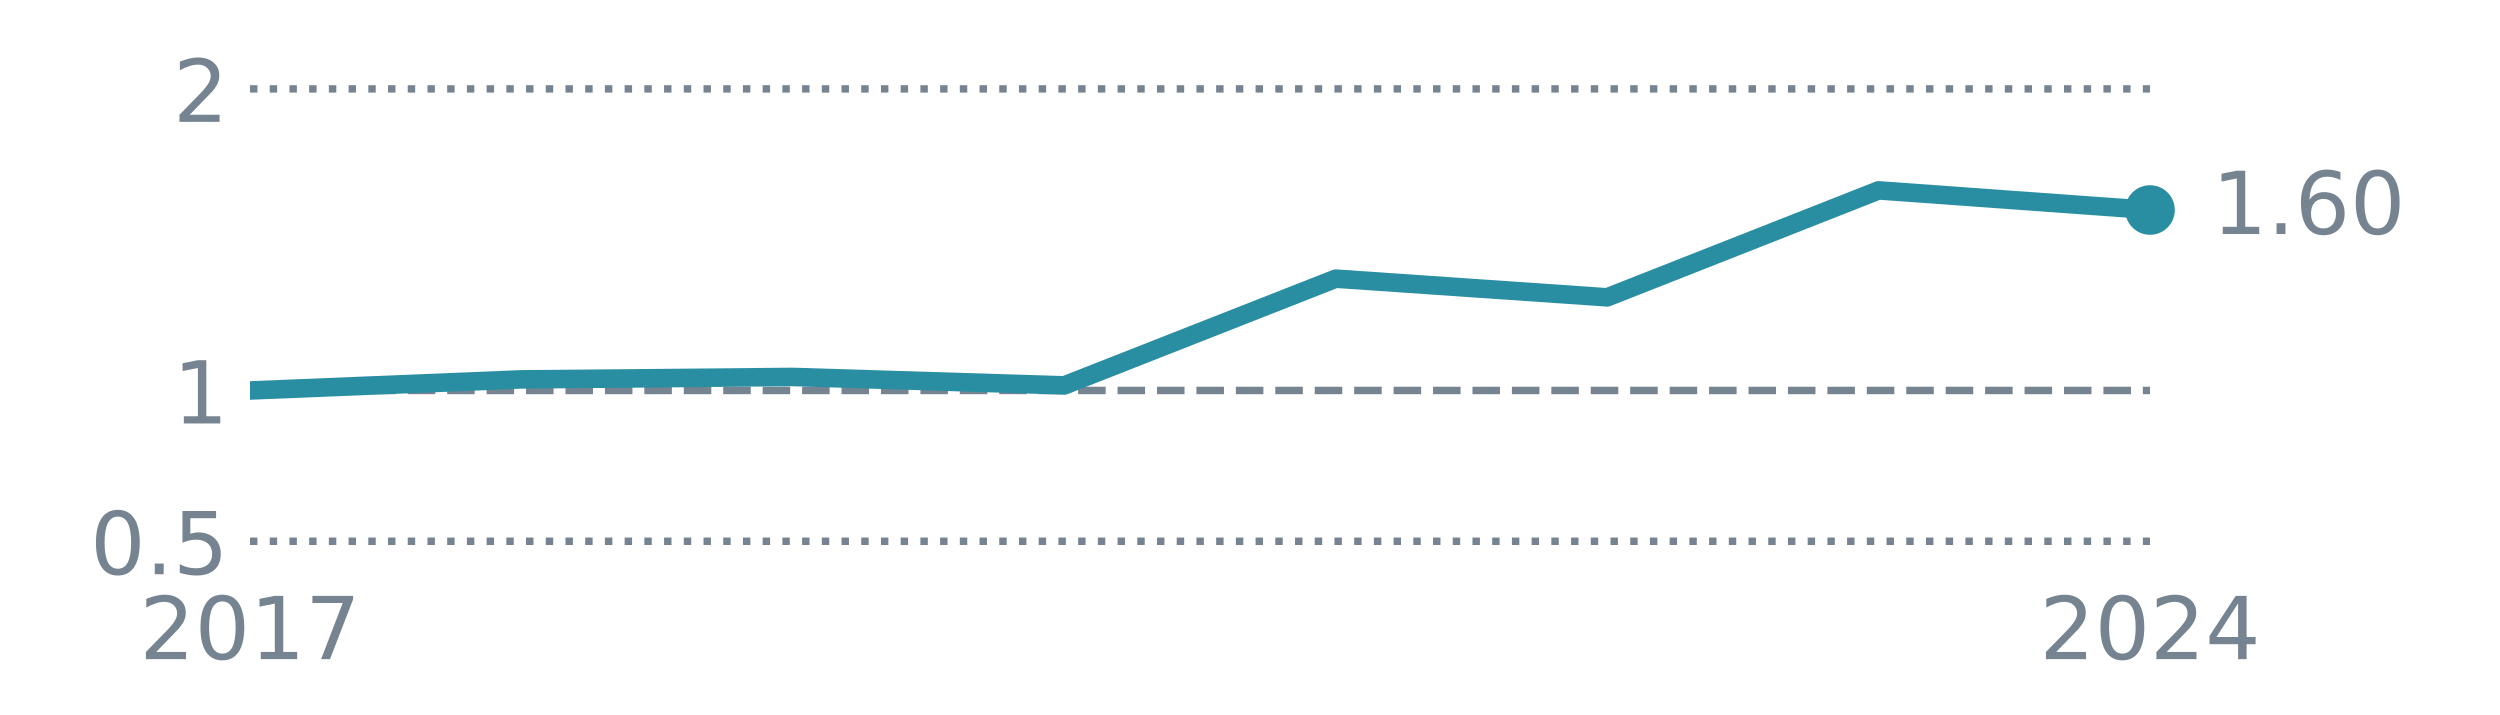
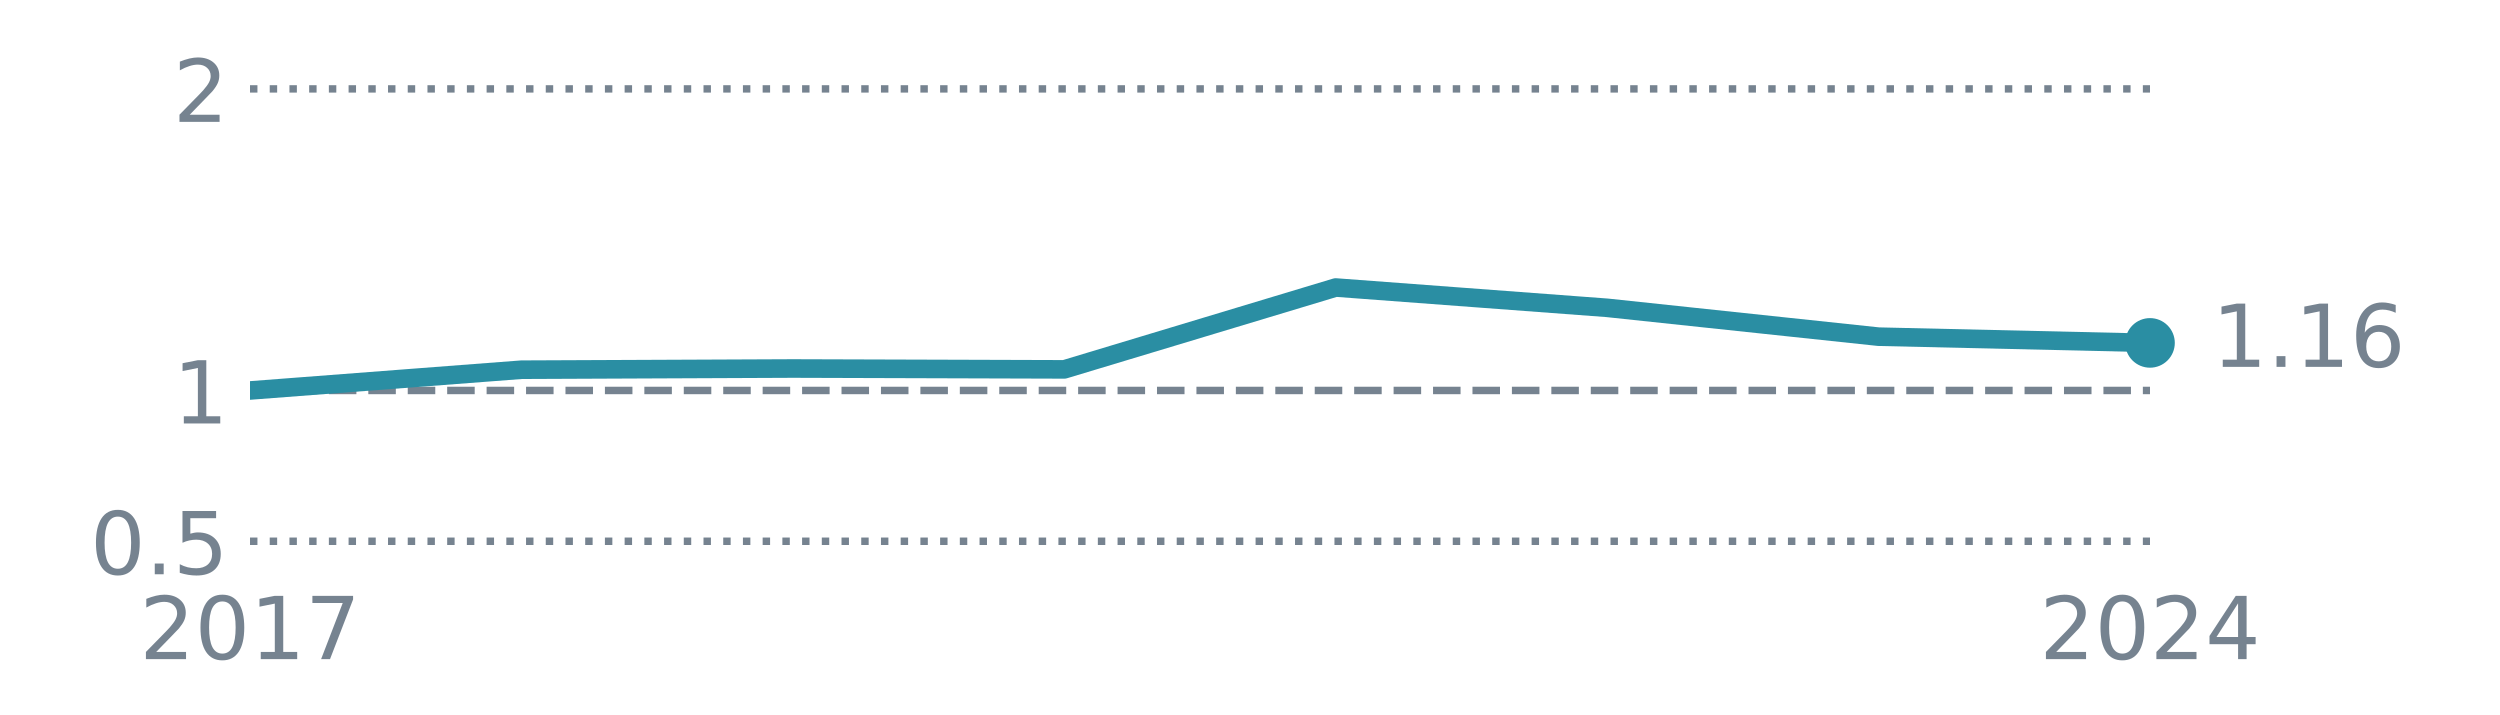
<svg xmlns="http://www.w3.org/2000/svg" xmlns:xlink="http://www.w3.org/1999/xlink" width="403.2pt" height="115.2pt" viewBox="0 0 403.2 115.2" version="1.1">
  <defs>
    <style type="text/css">*{stroke-linejoin: round; stroke-linecap: butt}</style>
  </defs>
  <g id="figure_1">
    <g id="patch_1">
      <path d="M 0 115.2  L 403.2 115.2  L 403.2 0  L 0 0  L 0 115.2  z " style="fill: none" />
    </g>
    <g id="axes_1">
      <g id="patch_2">
        <path d="M 40.32 92.16  L 346.752 92.16  L 346.752 4.608  L 40.32 4.608  L 40.32 92.16  z " style="fill: none" />
      </g>
      <g id="matplotlib.axis_1">
        <g id="xtick_1">
          <g id="line2d_1" />
          <g id="text_1">
            <text style="font-size: 14px; font-family: 'DejaVu Sans', 'Bitstream Vera Sans', 'Computer Modern Sans Serif', 'Lucida Grande', 'Verdana', 'Geneva', 'Lucid', 'Arial', 'Helvetica', 'Avant Garde', sans-serif; text-anchor: middle; fill: #768390" x="40.32" y="106.298" transform="rotate(-0 40.32 106.2978)">2017</text>
          </g>
        </g>
        <g id="xtick_2">
          <g id="line2d_2" />
          <g id="text_2">
            <text style="font-size: 14px; font-family: 'DejaVu Sans', 'Bitstream Vera Sans', 'Computer Modern Sans Serif', 'Lucida Grande', 'Verdana', 'Geneva', 'Lucid', 'Arial', 'Helvetica', 'Avant Garde', sans-serif; text-anchor: middle; fill: #768390" x="346.752" y="106.298" transform="rotate(-0 346.752 106.2978)">2024</text>
          </g>
        </g>
      </g>
      <g id="matplotlib.axis_2">
        <g id="ytick_1">
          <g id="line2d_3" />
          <g id="text_3">
            <text style="font-size: 14px; font-family: 'DejaVu Sans', 'Bitstream Vera Sans', 'Computer Modern Sans Serif', 'Lucida Grande', 'Verdana', 'Geneva', 'Lucid', 'Arial', 'Helvetica', 'Avant Garde', sans-serif; text-anchor: end; fill: #768390" x="36.82" y="92.615" transform="rotate(-0 36.82 92.61491)">0.5</text>
          </g>
        </g>
        <g id="ytick_2">
          <g id="line2d_4" />
          <g id="text_4">
            <text style="font-size: 14px; font-family: 'DejaVu Sans', 'Bitstream Vera Sans', 'Computer Modern Sans Serif', 'Lucida Grande', 'Verdana', 'Geneva', 'Lucid', 'Arial', 'Helvetica', 'Avant Garde', sans-serif; text-anchor: end; fill: #768390" x="36.82" y="68.295" transform="rotate(-0 36.82 68.29491)">1</text>
          </g>
        </g>
        <g id="ytick_3">
          <g id="line2d_5" />
          <g id="text_5">
            <text style="font-size: 14px; font-family: 'DejaVu Sans', 'Bitstream Vera Sans', 'Computer Modern Sans Serif', 'Lucida Grande', 'Verdana', 'Geneva', 'Lucid', 'Arial', 'Helvetica', 'Avant Garde', sans-serif; text-anchor: end; fill: #768390" x="36.82" y="19.655" transform="rotate(-0 36.82 19.65491)">2</text>
          </g>
        </g>
      </g>
      <g id="line2d_6">
        <path d="M 40.32 62.976  L 346.752 62.976  " clip-path="url(#p3953a14109)" style="fill: none; stroke-dasharray: 4.44,1.92; stroke-dashoffset: 0; stroke: #768390; stroke-width: 1.2" />
      </g>
      <g id="line2d_7">
        <path d="M 40.32 87.296  L 346.752 87.296  " clip-path="url(#p3953a14109)" style="fill: none; stroke-dasharray: 1.2,1.98; stroke-dashoffset: 0; stroke: #768390; stroke-width: 1.2" />
      </g>
      <g id="line2d_8">
        <path d="M 40.32 14.336  L 346.752 14.336  " clip-path="url(#p3953a14109)" style="fill: none; stroke-dasharray: 1.2,1.98; stroke-dashoffset: 0; stroke: #768390; stroke-width: 1.2" />
      </g>
      <g id="line2d_9">
-         <path d="M 40.32 62.976  L 84.096 61.186  L 127.872 60.795  L 171.648 62.158  L 215.424 44.943  L 259.2 47.955  L 302.976 30.706  L 346.752 33.87  " clip-path="url(#p3953a14109)" style="fill: none; stroke: #2a8ea3; stroke-width: 3; stroke-linecap: square" />
+         <path d="M 40.32 62.976  L 84.096 59.627  L 127.872 59.433  L 171.648 59.572  L 215.424 46.371  L 259.2 49.646  L 302.976 54.298  L 346.752 55.303  " clip-path="url(#p3953a14109)" style="fill: none; stroke: #2a8ea3; stroke-width: 3; stroke-linecap: square" />
      </g>
      <g id="line2d_10">
        <defs>
          <path id="mbec7af1797" d="M 0 3.5  C 0.928 3.5 1.819 3.131 2.475 2.475  C 3.131 1.819 3.5 0.928 3.5 0  C 3.5 -0.928 3.131 -1.819 2.475 -2.475  C 1.819 -3.131 0.928 -3.5 0 -3.5  C -0.928 -3.5 -1.819 -3.131 -2.475 -2.475  C -3.131 -1.819 -3.5 -0.928 -3.5 0  C -3.5 0.928 -3.131 1.819 -2.475 2.475  C -1.819 3.131 -0.928 3.5 0 3.5  z " style="stroke: #2a8ea3" />
        </defs>
        <g>
-           <use xlink:href="#mbec7af1797" x="346.752" y="33.87" style="fill: #2a8ea3; stroke: #2a8ea3" />
+           <use xlink:href="#mbec7af1797" x="346.752" y="55.303" style="fill: #2a8ea3; stroke: #2a8ea3" />
        </g>
      </g>
      <g id="text_6">
-         <text style="font-size: 14px; font-family: 'DejaVu Sans', 'Bitstream Vera Sans', 'Computer Modern Sans Serif', 'Lucida Grande', 'Verdana', 'Geneva', 'Lucid', 'Arial', 'Helvetica', 'Avant Garde', sans-serif; text-anchor: start; fill: #768390" x="356.752" y="37.733" transform="rotate(-0 356.752 37.73264)">1.60</text>
+         <text style="font-size: 14px; font-family: 'DejaVu Sans', 'Bitstream Vera Sans', 'Computer Modern Sans Serif', 'Lucida Grande', 'Verdana', 'Geneva', 'Lucid', 'Arial', 'Helvetica', 'Avant Garde', sans-serif; text-anchor: start; fill: #768390" x="356.752" y="59.166" transform="rotate(-0 356.752 59.16649)">1.16</text>
      </g>
    </g>
  </g>
  <defs>
    <clipPath id="p3953a14109">
      <rect x="40.32" y="4.608" width="306.432" height="87.552" />
    </clipPath>
  </defs>
</svg>
